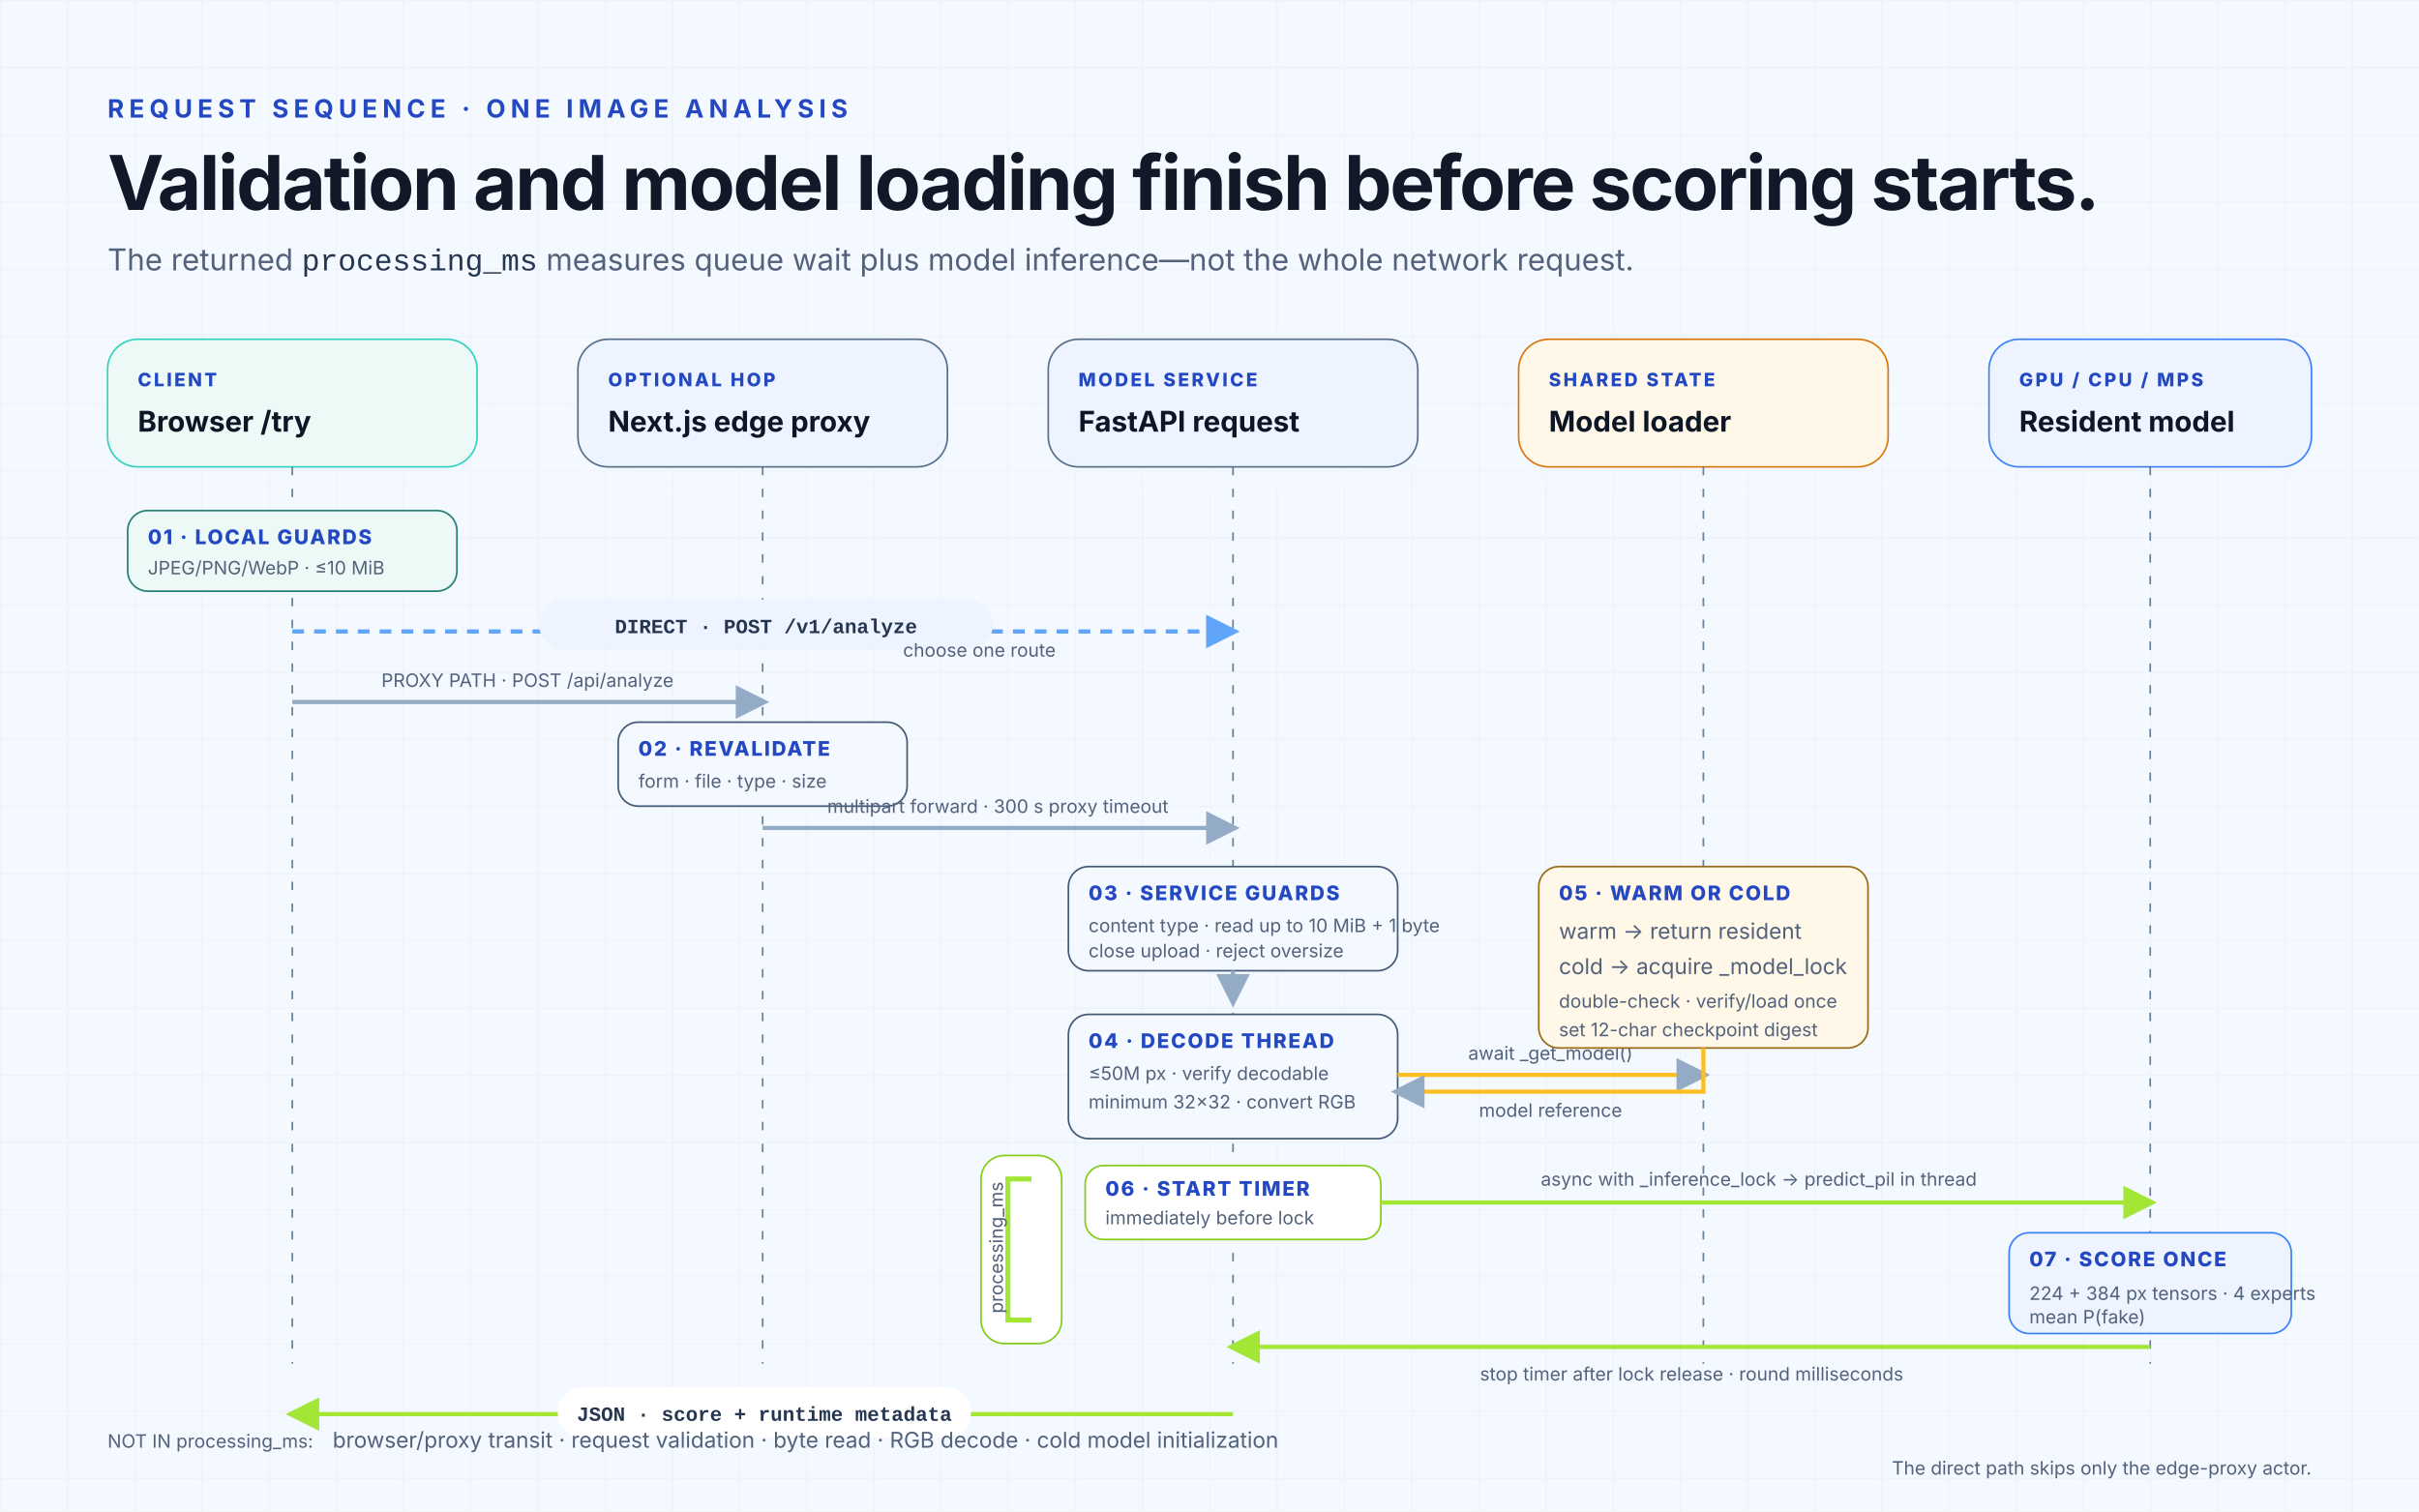
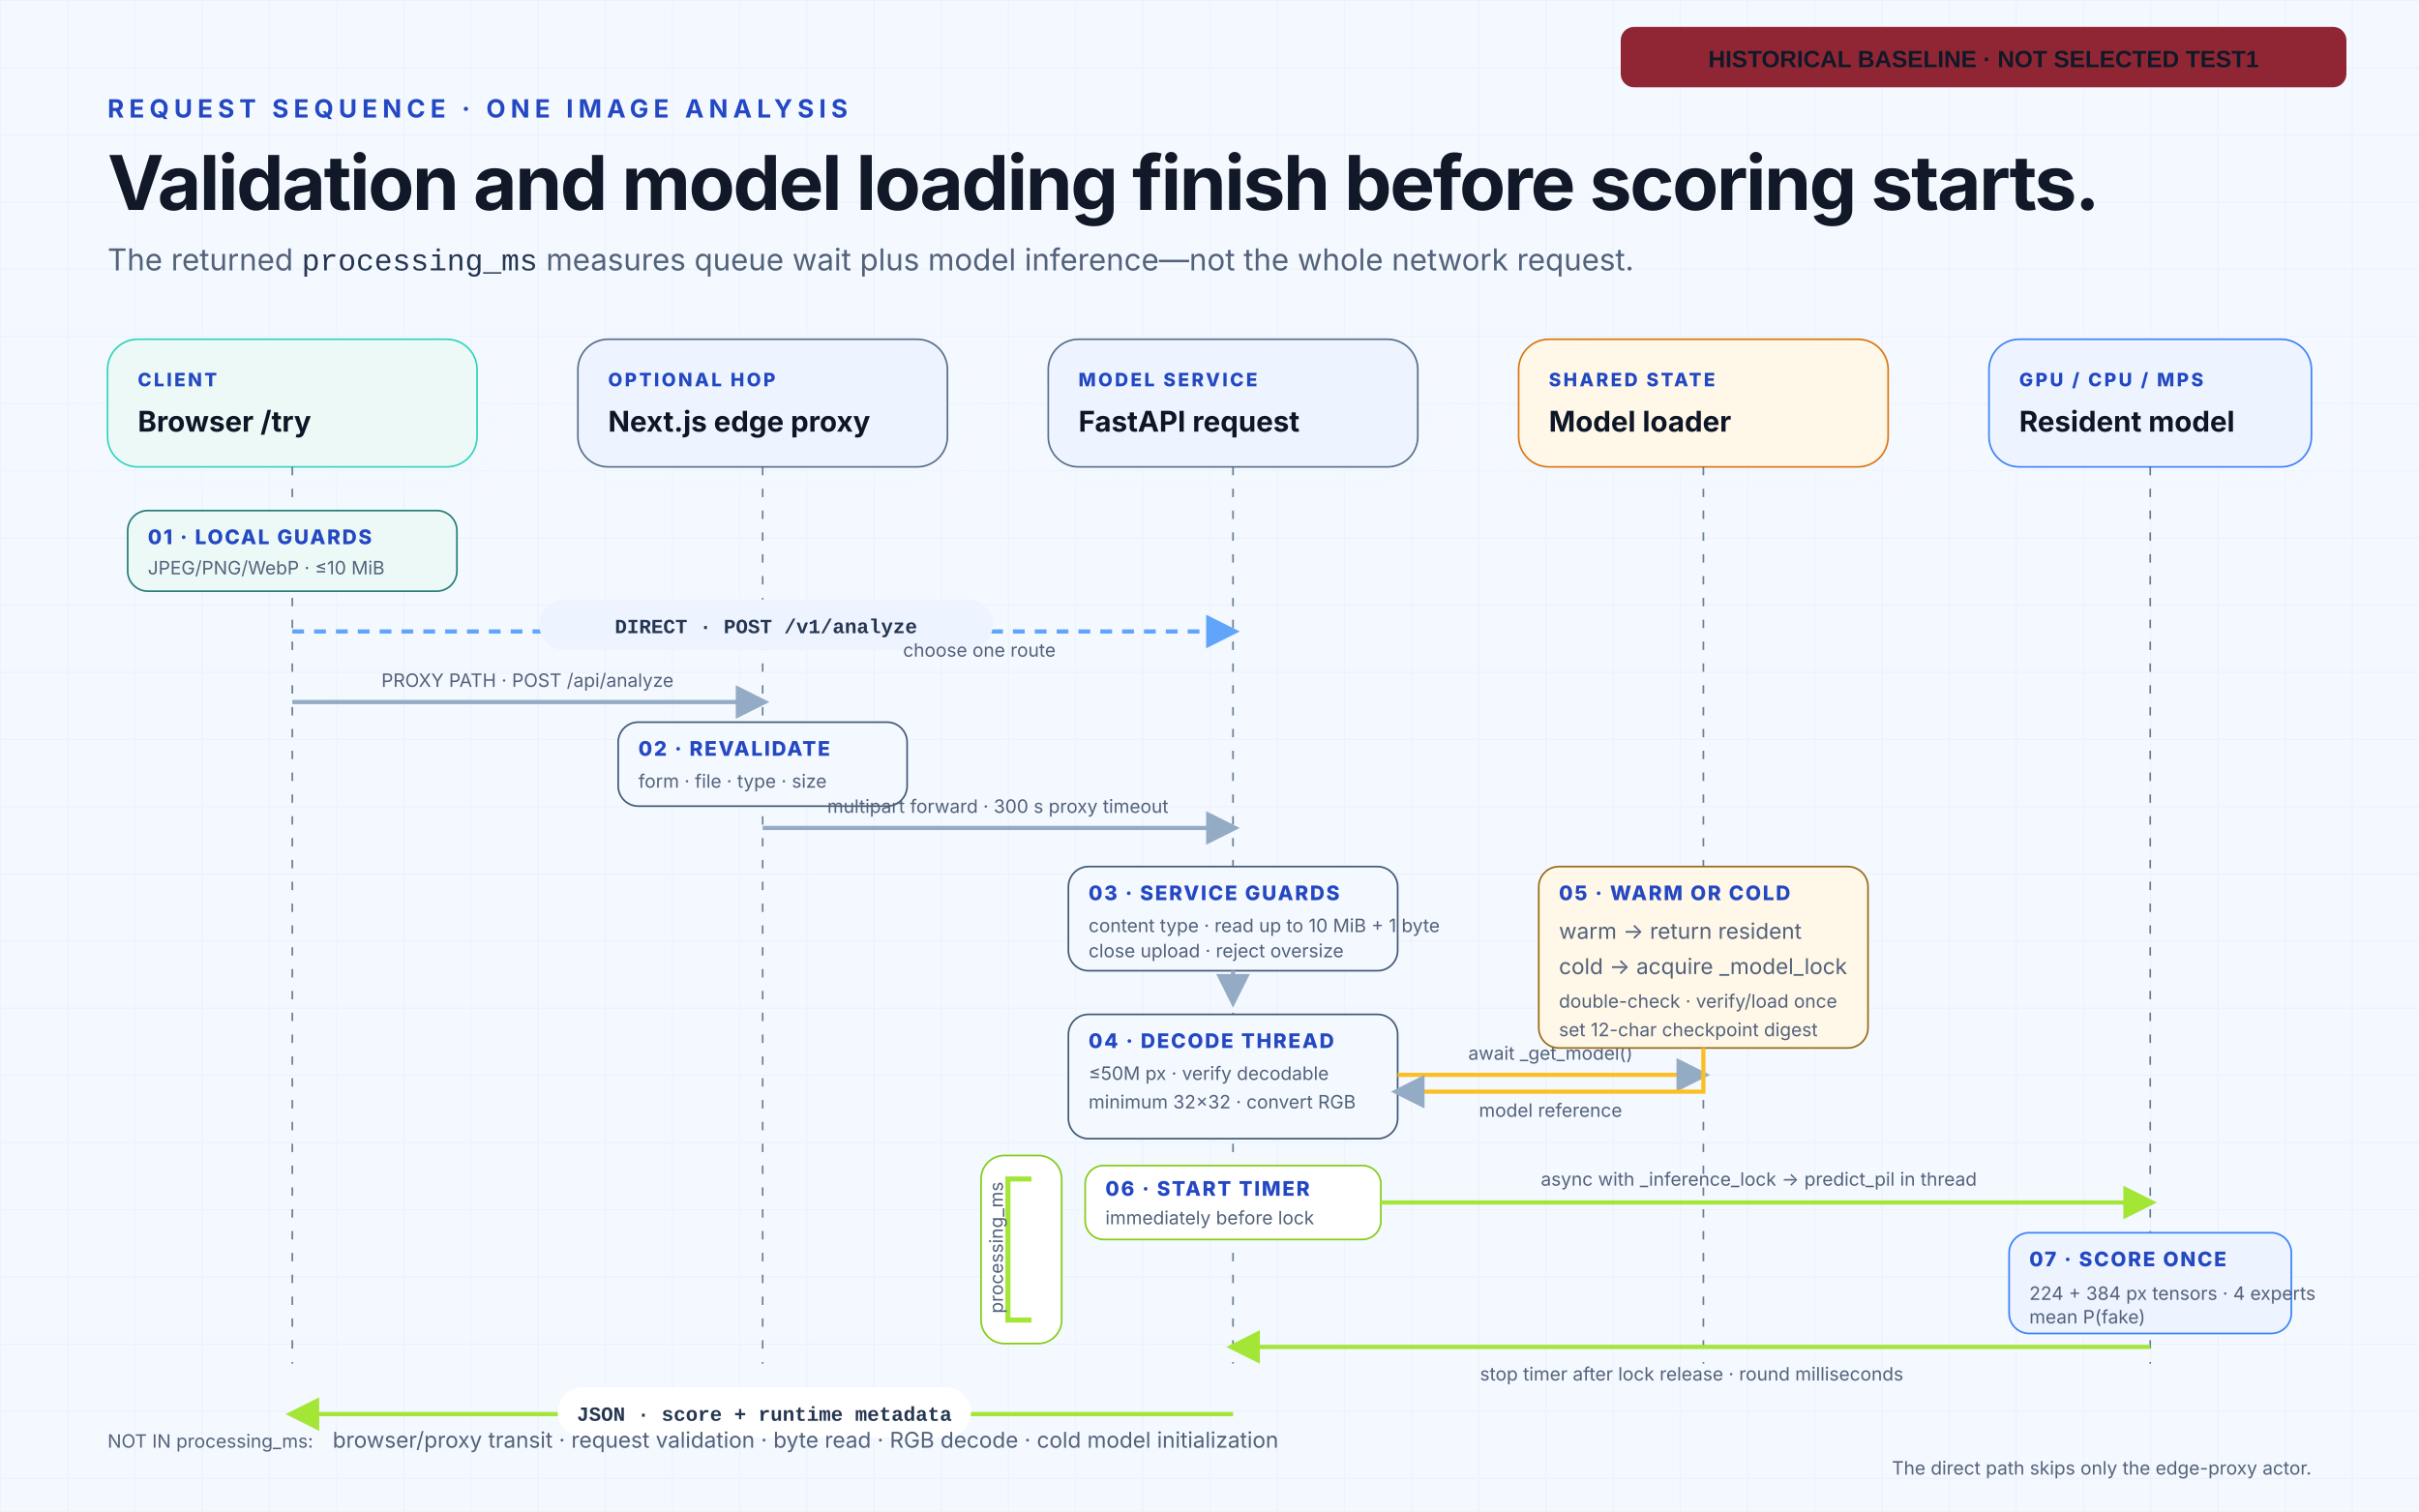
<svg xmlns="http://www.w3.org/2000/svg" width="1440" height="900" viewBox="0 0 1440 900" preserveAspectRatio="xMidYMid meet" role="img" aria-labelledby="title desc">
  <defs>
    <linearGradient id="bg" x1="0" y1="0" x2="1" y2="1">
      <stop stop-color="#f4f8ff" />
      <stop offset="1" stop-color="#f4f8ff" />
    </linearGradient>
    <pattern id="grid" width="40" height="40" patternUnits="userSpaceOnUse">
      <path d="M40 0H0V40" fill="none" stroke="#7690aa" stroke-opacity=".065" />
    </pattern>
    <filter id="shadow" x="-20%" y="-20%" width="140%" height="140%">
      <feDropShadow dx="0" dy="10" stdDeviation="14" flood-color="#f4f8ff" flood-opacity=".42" />
    </filter>
    <marker id="arr" viewBox="0 0 10 10" refX="8" refY="5" markerWidth="8" markerHeight="8" orient="auto">
      <path d="M0 0L10 5L0 10Z" fill="#93abc4" />
    </marker>
    <marker id="blue" viewBox="0 0 10 10" refX="8" refY="5" markerWidth="8" markerHeight="8" orient="auto">
      <path d="M0 0L10 5L0 10Z" fill="#60a5fa" />
    </marker>
    <marker id="lime" viewBox="0 0 10 10" refX="8" refY="5" markerWidth="8" markerHeight="8" orient="auto">
      <path d="M0 0L10 5L0 10Z" fill="#a3e635" />
    </marker>
    <style>
      .sans{font-family:Inter,ui-sans-serif,system-ui,-apple-system,BlinkMacSystemFont,"Segoe UI",sans-serif}.mono{font-family:"SFMono-Regular",Consolas,"Liberation Mono",monospace}
      .eyebrow{font-size:15px;font-weight:750;letter-spacing:3px;fill:#65e6d2}.headline{font-size:45px;font-weight:740;letter-spacing:-1.2px;fill:#f5f9ff}.subtitle{font-size:18px;fill:#aabbd0}
      .actor{font-size:17px;font-weight:740;fill:#f0f6fd}.role{font-size:11px;font-weight:800;letter-spacing:1.4px;fill:#8da5bf}.step{font-size:12px;font-weight:780;letter-spacing:1px;fill:#d8e5f3}.body{font-size:13px;fill:#b8c8da}.small{font-size:11px;fill:#8fa5bd}.label{font-size:12px;font-weight:700;fill:#dce8f4}
    </style>
    <style>
      text,tspan{fill:#111827}
      .eyebrow,.kicker,.stage,.role,.step,.label,.section{fill:#2448c2}
      .subtitle,.body,.small,.mini,.note,.sub,.tiny{fill:#52627a}
      .headline,.title,.laneTitle,.lane-title,.card-title,.cardTitle,.boxTitle,.actor,.head,.strong,.stat,.value,.formula,.eq,.prob,.state{fill:#111827}
      .mono,.monoText,.chip,.number,.num,.code,.dim{fill:#253651}
    </style>
  </defs>
  <rect width="1440" height="900" fill="url(#bg)" />
  <rect width="1440" height="900" fill="url(#grid)" />
  <g class="sans">
    <text x="64" y="70" class="eyebrow">REQUEST SEQUENCE · ONE IMAGE ANALYSIS</text>
    <text x="64" y="125" class="headline">Validation and model loading finish before scoring starts.</text>
    <text x="64" y="161" class="subtitle">The returned <tspan class="mono">processing_ms</tspan> measures queue wait plus model inference—not the whole network request.</text>
    <g transform="translate(64 202)" filter="url(#shadow)">
      <rect width="220" height="76" rx="18" fill="#edf9f7" stroke="#2dd4bf" />
      <text x="18" y="28" class="role" fill="#8ff4e4">CLIENT</text>
      <text x="18" y="55" class="actor">Browser /try</text>
    </g>
    <g transform="translate(344 202)" filter="url(#shadow)">
      <rect width="220" height="76" rx="18" fill="#edf3ff" stroke="#566f89" />
      <text x="18" y="28" class="role">OPTIONAL HOP</text>
      <text x="18" y="55" class="actor">Next.js edge proxy</text>
    </g>
    <g transform="translate(624 202)" filter="url(#shadow)">
      <rect width="220" height="76" rx="18" fill="#edf3ff" stroke="#566f89" />
      <text x="18" y="28" class="role">MODEL SERVICE</text>
      <text x="18" y="55" class="actor">FastAPI request</text>
    </g>
    <g transform="translate(904 202)" filter="url(#shadow)">
      <rect width="220" height="76" rx="18" fill="#fff7e8" stroke="#d97706" />
      <text x="18" y="28" class="role" fill="#f7cf7c">SHARED STATE</text>
      <text x="18" y="55" class="actor">Model loader</text>
    </g>
    <g transform="translate(1184 202)" filter="url(#shadow)">
      <rect width="192" height="76" rx="18" fill="#edf3ff" stroke="#3b82f6" />
      <text x="18" y="28" class="role" fill="#add0ff">GPU / CPU / MPS</text>
      <text x="18" y="55" class="actor">Resident model</text>
    </g>
    <g stroke="#436078" stroke-dasharray="5 8" opacity=".78">
      <path d="M174 278V812" />
      <path d="M454 278V812" />
      <path d="M734 278V812" />
      <path d="M1014 278V812" />
      <path d="M1280 278V812" />
    </g>
    <g transform="translate(76 304)">
      <rect width="196" height="48" rx="12" fill="#edf9f7" stroke="#277e79" />
      <text x="12" y="20" class="step">01 · LOCAL GUARDS</text>
      <text x="12" y="38" class="small">JPEG/PNG/WebP · ≤10 MiB</text>
    </g>
    <path d="M174 376H734" fill="none" stroke="#60a5fa" stroke-width="2.5" stroke-dasharray="7 6" marker-end="url(#blue)" />
    <rect x="321" y="357" width="270" height="30" rx="15" fill="#edf3ff" />
    <text x="456" y="377" class="label mono" text-anchor="middle" fill="#b9d8ff">DIRECT · POST /v1/analyze</text>
    <path d="M174 418H454" fill="none" stroke="#93abc4" stroke-width="2.5" marker-end="url(#arr)" />
    <text x="314" y="409" class="small" text-anchor="middle">PROXY PATH · POST /api/analyze</text>
    <g transform="translate(368 430)">
      <rect width="172" height="50" rx="12" fill="#f4f8ff" stroke="#435b75" />
      <text x="12" y="20" class="step">02 · REVALIDATE</text>
      <text x="12" y="39" class="small">form · file · type · size</text>
    </g>
    <path d="M454 493H734" fill="none" stroke="#93abc4" stroke-width="2.5" marker-end="url(#arr)" />
    <text x="594" y="484" class="small" text-anchor="middle">multipart forward · 300 s proxy timeout</text>
    <text x="583" y="391" class="small" text-anchor="middle">choose one route</text>
    <g transform="translate(636 516)">
      <rect width="196" height="62" rx="12" fill="#f4f8ff" stroke="#435b75" />
      <text x="12" y="20" class="step">03 · SERVICE GUARDS</text>
      <text x="12" y="39" class="small">content type · read up to 10 MiB + 1 byte</text>
      <text x="12" y="54" class="small">close upload · reject oversize</text>
    </g>
    <path d="M734 578V596" stroke="#93abc4" stroke-width="2.5" marker-end="url(#arr)" />
    <g transform="translate(636 604)">
      <rect width="196" height="74" rx="12" fill="#f4f8ff" stroke="#435b75" />
      <text x="12" y="20" class="step">04 · DECODE THREAD</text>
      <text x="12" y="39" class="small">≤50M px · verify decodable</text>
      <text x="12" y="56" class="small">minimum 32×32 · convert RGB</text>
    </g>
    <path d="M832 640H1014" stroke="#fbbf24" stroke-width="2.5" marker-end="url(#arr)" />
    <text x="923" y="631" class="small" text-anchor="middle">await _get_model()</text>
    <g transform="translate(916 516)">
      <rect width="196" height="108" rx="12" fill="#fff7e8" stroke="#9a6c18" />
      <text x="12" y="20" class="step" fill="#f4d28c">05 · WARM OR COLD</text>
      <text x="12" y="43" class="body">warm → return resident</text>
      <text x="12" y="64" class="body">cold → acquire _model_lock</text>
      <text x="12" y="84" class="small">double-check · verify/load once</text>
      <text x="12" y="101" class="small">set 12-char checkpoint digest</text>
    </g>
    <path d="M1014 624V650H832" fill="none" stroke="#fbbf24" stroke-width="2.5" marker-end="url(#arr)" />
    <text x="923" y="665" class="small" text-anchor="middle">model reference</text>
    <g transform="translate(584 688)">
      <rect width="48" height="112" rx="14" fill="#ffffff" stroke="#84cc16" />
      <path d="M30 14H16V98H30" fill="none" stroke="#a3e635" stroke-width="3" />
      <text transform="translate(13 94) rotate(-90)" class="small" fill="#dff7a8">processing_ms</text>
    </g>
    <g transform="translate(646 694)">
      <rect width="176" height="44" rx="11" fill="#ffffff" stroke="#84cc16" />
      <text x="12" y="18" class="step" fill="#dff7a8">06 · START TIMER</text>
      <text x="12" y="35" class="small">immediately before lock</text>
    </g>
    <path d="M822 716H1280" stroke="#a3e635" stroke-width="2.5" marker-end="url(#lime)" />
    <text x="1047" y="706" class="small" text-anchor="middle" fill="#cfea91">async with _inference_lock → predict_pil in thread</text>
    <g transform="translate(1196 734)">
      <rect width="168" height="60" rx="12" fill="#edf3ff" stroke="#3b82f6" />
      <text x="12" y="20" class="step" fill="#cfe3ff">07 · SCORE ONCE</text>
      <text x="12" y="40" class="small">224 + 384 px tensors · 4 experts</text>
      <text x="12" y="54" class="small">mean P(fake)</text>
    </g>
    <path d="M1280 802H734" stroke="#a3e635" stroke-width="2.5" marker-end="url(#lime)" />
    <text x="1007" y="822" class="small" text-anchor="middle" fill="#cfea91">stop timer after lock release · round milliseconds</text>
    <path d="M734 842H174" stroke="#a3e635" stroke-width="2.5" marker-end="url(#lime)" />
    <rect x="332" y="826" width="246" height="30" rx="15" fill="#ffffff" />
    <text x="455" y="846" class="label mono" text-anchor="middle" fill="#e3f8b6">JSON · score + runtime metadata</text>
    <g transform="translate(64 862)">
      <text x="0" y="0" class="small">NOT IN processing_ms:</text>
      <text x="134" y="0" class="body">browser/proxy transit · request validation · byte read · RGB decode · cold model initialization</text>
    </g>
    <text x="1376" y="878" class="small" text-anchor="end">The direct path skips only the edge-proxy actor.</text>
  </g>
+   <g aria-label="Historical baseline notice" pointer-events="none">
+     <rect x="67%" y="16" width="30%" height="36" rx="8" fill="#8b1d2c" opacity="0.96" />
+     <text x="82%" y="40" fill="#ffffff" font-family="Arial, sans-serif" font-size="14" font-weight="800" text-anchor="middle">HISTORICAL BASELINE · NOT SELECTED TEST1</text>
+   </g>
</svg>
